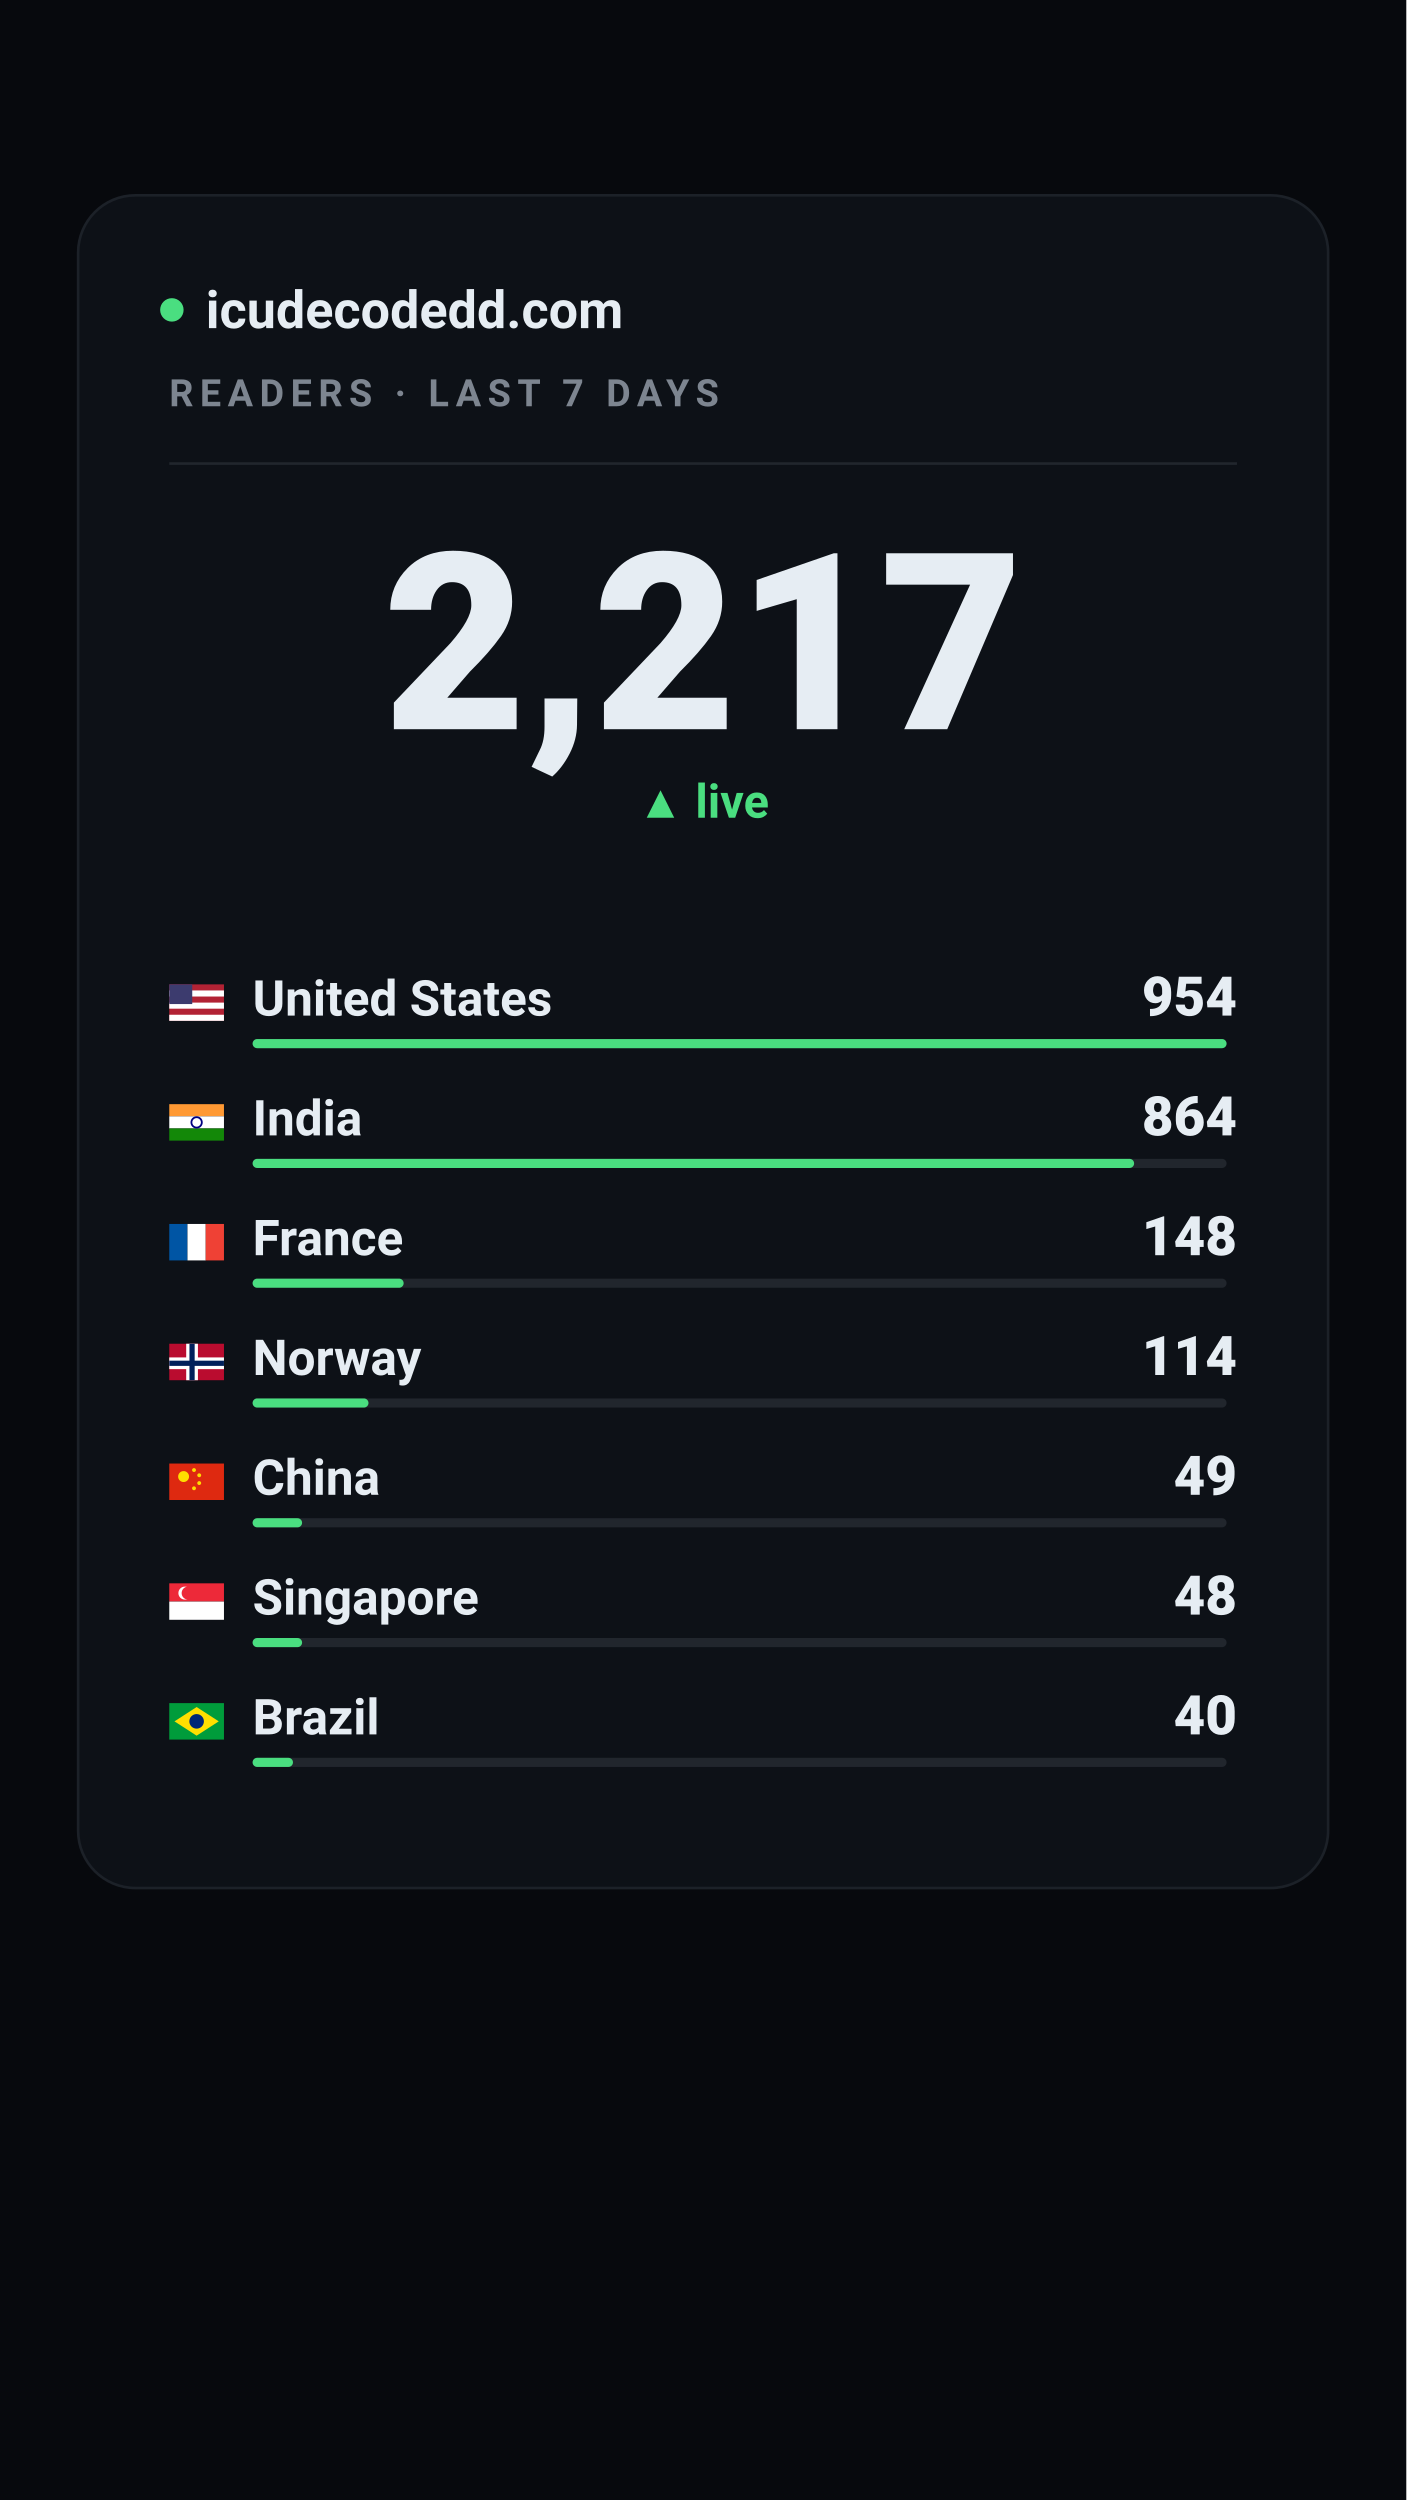
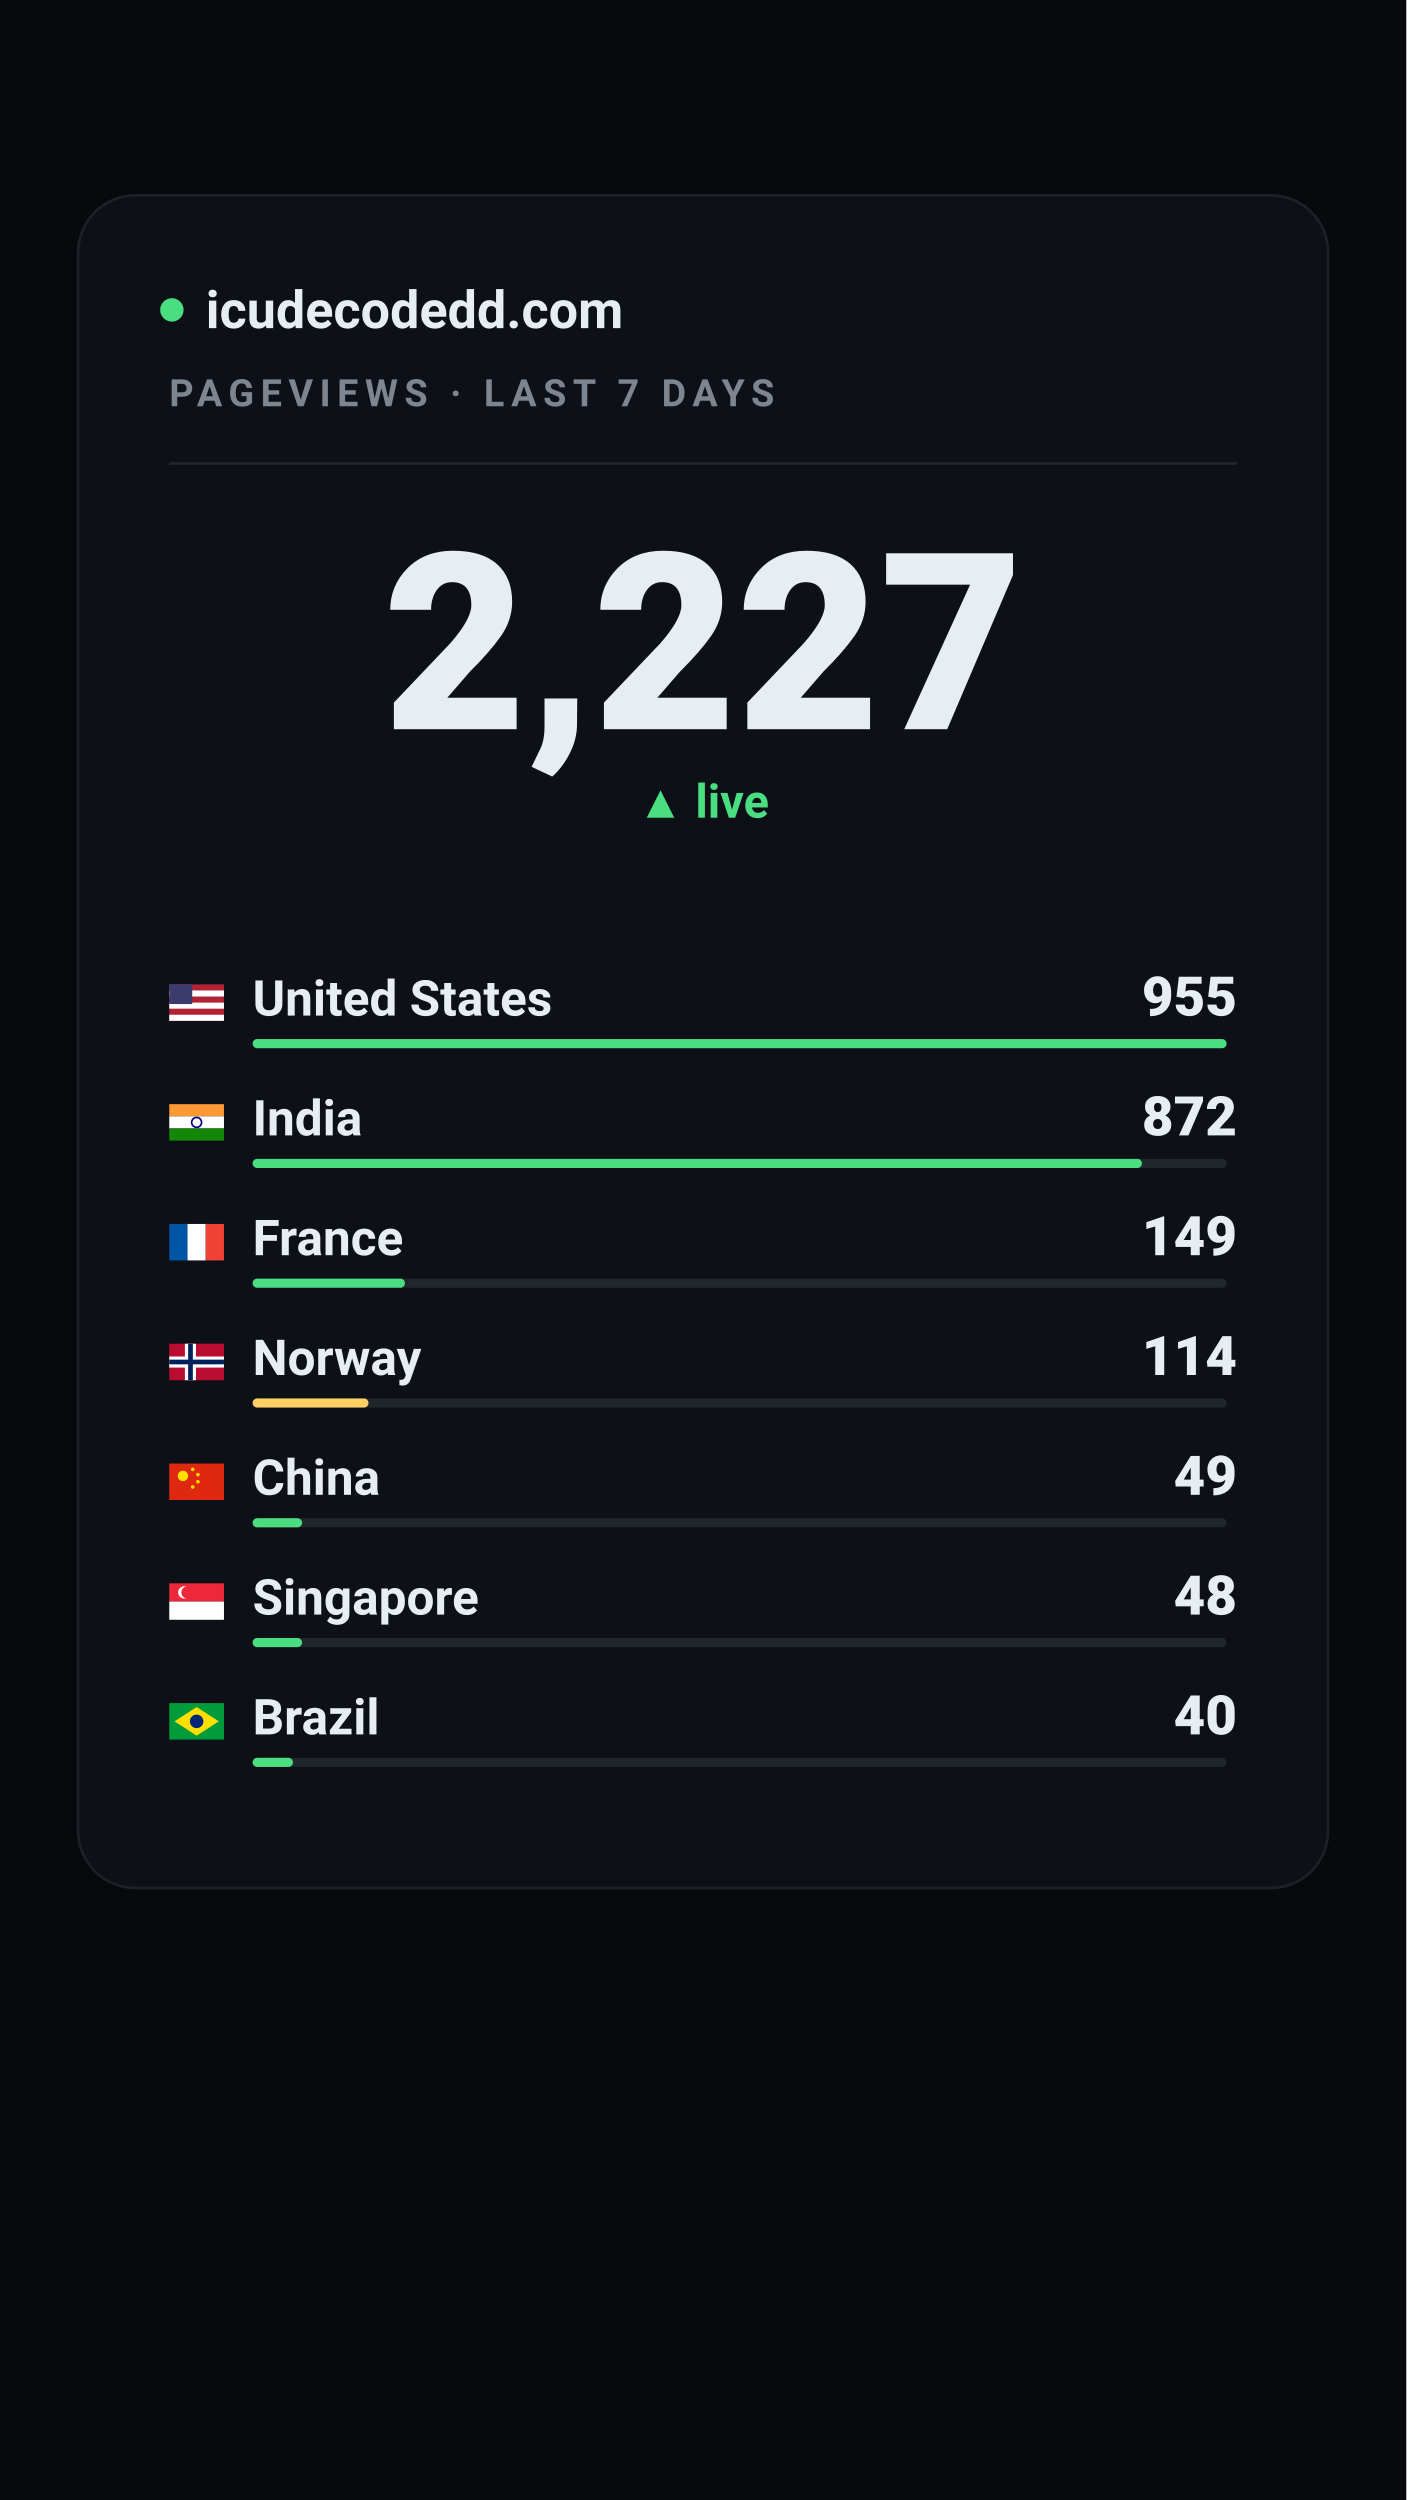
<svg xmlns="http://www.w3.org/2000/svg" width="1080" height="1920" viewBox="0 0 1080 1920" font-family="Segoe UI, system-ui, -apple-system, Roboto, Helvetica Neue, Arial, sans-serif">
  <style>
    .dot { transform-box: fill-box; transform-origin: center;
           animation: live 2.2s ease-in-out infinite; }
    @keyframes live { 0%,100% { opacity: 1; transform: scale(1); } 50% { opacity: .35; transform: scale(.82); } }
    .fade { animation: fade .35s ease-out both; }
    @keyframes fade { from { opacity: 0; } to { opacity: 1; } }
    /* One slot per running total: off, on for its slot, off again. The final
-        value uses .totlast so it holds to the end of the clip instead. */
+        figure uses .totlast so it holds to the end of the clip instead. */
    .tot { opacity: 0; animation-name: slot; animation-fill-mode: both; animation-timing-function: linear; }
    @keyframes slot { 0% { opacity: 0; } 0.5% { opacity: 1; } 99.5% { opacity: 1; } 100% { opacity: 0; } }
    .totlast { animation: totlast .4s ease-out both; }
    @keyframes totlast { from { opacity: 0; } 2% { opacity: 1; } to { opacity: 1; } }
    .row { transform-box: fill-box; transform-origin: center;
           animation: rowIn .45s cubic-bezier(.2,.9,.25,1) both; }
    @keyframes rowIn { from { opacity: 0; transform: translateY(28px); } to { opacity: 1; transform: none; } }
    .bar { transform-box: fill-box; transform-origin: left center;
           animation: barIn .6s cubic-bezier(.2,.9,.25,1) both; }
    @keyframes barIn { from { transform: scaleX(0); } to { transform: scaleX(1); } }
-     .foot { animation: footIn .5s ease-out both; }
-     @keyframes footIn { from { opacity: 0; transform: translateY(10px); } to { opacity: .9; transform: none; } }
+     /* Norway is never named in the list — it lights up as the flag shot arrives. */
+     .hlbox { opacity: 0; animation: hlbox .45s ease-out both; }
+     @keyframes hlbox { from { opacity: 0; } to { opacity: .13; } }
+     .hltext { animation: hltext .45s ease-out both; }
+     @keyframes hltext { to { fill: #ffd166; } }
  </style>
  <g class="fade" style="--d:0s">
    <rect width="1080" height="1920" fill="#07090d" />
    <rect x="60" y="150" width="960" height="1300" rx="44" fill="#0d1117" stroke="#1c2128" stroke-width="2" />
    <circle class="dot" cx="132" cy="238" r="9" fill="#4ade80" />
    <text x="158" y="252" font-size="40" font-weight="700" fill="#e6edf3">icudecodedd.com</text>
-     <text x="130" y="312" font-size="29" font-weight="600" fill="#7d8590" letter-spacing="5">READERS · LAST 7 DAYS</text>
+     <text x="130" y="312" font-size="29" font-weight="600" fill="#7d8590" letter-spacing="5">PAGEVIEWS · LAST 7 DAYS</text>
    <line x1="130" y1="356" x2="950" y2="356" stroke="#21262d" stroke-width="2" />
  </g>
-   <text class="tot" style="--d:0s;animation-duration:0.45s" x="540" y="560" font-size="190" font-weight="800" fill="#e6edf3" text-anchor="middle">0</text>
-   <text class="tot" style="--d:0.45s;animation-duration:0.85s" x="540" y="560" font-size="190" font-weight="800" fill="#e6edf3" text-anchor="middle">954</text>
-   <text class="tot" style="--d:1.3s;animation-duration:0.85s" x="540" y="560" font-size="190" font-weight="800" fill="#e6edf3" text-anchor="middle">1,818</text>
-   <text class="tot" style="--d:2.15s;animation-duration:0.85s" x="540" y="560" font-size="190" font-weight="800" fill="#e6edf3" text-anchor="middle">1,966</text>
-   <text class="tot" style="--d:3s;animation-duration:0.85s" x="540" y="560" font-size="190" font-weight="800" fill="#e6edf3" text-anchor="middle">2,080</text>
-   <text class="tot" style="--d:3.85s;animation-duration:0.85s" x="540" y="560" font-size="190" font-weight="800" fill="#e6edf3" text-anchor="middle">2,129</text>
-   <text class="tot" style="--d:4.7s;animation-duration:0.85s" x="540" y="560" font-size="190" font-weight="800" fill="#e6edf3" text-anchor="middle">2,177</text>
-   <text class="totlast" style="--d:5.55s" x="540" y="560" font-size="190" font-weight="800" fill="#e6edf3" text-anchor="middle">2,217</text>
+   <text class="tot" style="--d:0s;animation-duration:0.25s" x="540" y="560" font-size="190" font-weight="800" fill="#e6edf3" text-anchor="middle">0</text>
+   <text class="tot" style="--d:0.25s;animation-duration:1.84s" x="540" y="560" font-size="190" font-weight="800" fill="#e6edf3" text-anchor="middle">955</text>
+   <text class="tot" style="--d:2.09s;animation-duration:1.83s" x="540" y="560" font-size="190" font-weight="800" fill="#e6edf3" text-anchor="middle">1,827</text>
+   <text class="tot" style="--d:3.92s;animation-duration:1.6s" x="540" y="560" font-size="190" font-weight="800" fill="#e6edf3" text-anchor="middle">1,976</text>
+   <text class="tot" style="--d:5.52s;animation-duration:1.43s" x="540" y="560" font-size="190" font-weight="800" fill="#e6edf3" text-anchor="middle">2,090</text>
+   <text class="tot" style="--d:6.95s;animation-duration:2.5s" x="540" y="560" font-size="190" font-weight="800" fill="#e6edf3" text-anchor="middle">2,139</text>
+   <text class="tot" style="--d:9.45s;animation-duration:0.8s" x="540" y="560" font-size="190" font-weight="800" fill="#e6edf3" text-anchor="middle">2,187</text>
+   <text class="totlast" style="--d:10.25s" x="540" y="560" font-size="190" font-weight="800" fill="#e6edf3" text-anchor="middle">2,227</text>
  <text class="fade" style="--d:0.3s" x="540" y="628" font-size="36" font-weight="700" fill="#4ade80" text-anchor="middle">▲ live</text>
-   <g class="row" style="--d:0.2s">
+   <g class="row" style="--d:0.00s">
    <g transform="translate(130 756)">
      <rect x="0" y="0" width="42" height="28" fill="#b22234" />
      <rect x="0" y="4.667" width="42" height="4.667" fill="#ffffff" />
      <rect x="0" y="14" width="42" height="4.667" fill="#ffffff" />
      <rect x="0" y="23.333" width="42" height="4.667" fill="#ffffff" />
      <rect x="0" y="0" width="17.64" height="15.12" fill="#3c3b6e" />
    </g>
    <text x="194" y="780" font-size="38" font-weight="600" fill="#e6edf3">United States</text>
-     <text x="950" y="780" font-size="42" font-weight="800" fill="#e6edf3" text-anchor="end">954</text>
+     <text x="950" y="780" font-size="42" font-weight="800" fill="#e6edf3" text-anchor="end">955</text>
    <rect x="194" y="798" width="748" height="7" rx="3.5" fill="#21262d" />
-     <rect class="bar" style="--d:0.32s" x="194" y="798" width="748" height="7" rx="3.5" fill="#4ade80" />
+     <rect class="bar" style="--d:0.12s" x="194" y="798" width="748" height="7" rx="3.5" fill="#4ade80" />
  </g>
-   <g class="row" style="--d:1.05s">
+   <g class="row" style="--d:1.84s">
    <g transform="translate(130 848)">
      <rect x="0" y="0" width="42" height="9.333" fill="#ff9933" />
      <rect x="0" y="9.333" width="42" height="9.333" fill="#ffffff" />
      <rect x="0" y="18.667" width="42" height="9.333" fill="#138808" />
-       <circle cx="21" cy="14" r="4" fill="none" stroke="#000080" stroke-width="1.4" />
+       <circle cx="21" cy="14" r="3.8" fill="none" stroke="#000080" stroke-width="1.3" />
    </g>
    <text x="194" y="872" font-size="38" font-weight="600" fill="#e6edf3">India</text>
-     <text x="950" y="872" font-size="42" font-weight="800" fill="#e6edf3" text-anchor="end">864</text>
+     <text x="950" y="872" font-size="42" font-weight="800" fill="#e6edf3" text-anchor="end">872</text>
    <rect x="194" y="890" width="748" height="7" rx="3.5" fill="#21262d" />
-     <rect class="bar" style="--d:1.17s" x="194" y="890" width="677" height="7" rx="3.5" fill="#4ade80" />
+     <rect class="bar" style="--d:1.96s" x="194" y="890" width="683" height="7" rx="3.5" fill="#4ade80" />
  </g>
-   <g class="row" style="--d:1.9s">
+   <g class="row" style="--d:3.67s">
    <g transform="translate(130 940)">
      <rect x="0" y="0" width="14" height="28" fill="#0055a4" />
      <rect x="14" y="0" width="14" height="28" fill="#ffffff" />
      <rect x="28" y="0" width="14" height="28" fill="#ef4135" />
    </g>
    <text x="194" y="964" font-size="38" font-weight="600" fill="#e6edf3">France</text>
-     <text x="950" y="964" font-size="42" font-weight="800" fill="#e6edf3" text-anchor="end">148</text>
+     <text x="950" y="964" font-size="42" font-weight="800" fill="#e6edf3" text-anchor="end">149</text>
    <rect x="194" y="982" width="748" height="7" rx="3.5" fill="#21262d" />
-     <rect class="bar" style="--d:2.02s" x="194" y="982" width="116" height="7" rx="3.5" fill="#4ade80" />
+     <rect class="bar" style="--d:3.79s" x="194" y="982" width="117" height="7" rx="3.5" fill="#4ade80" />
  </g>
-   <g class="row" style="--d:2.75s">
+   <g class="row" style="--d:5.27s">
+     <rect class="hlbox" style="--d:11.47s" x="112" y="1016" width="856" height="74" rx="12" fill="#ffd166" />
    <g transform="translate(130 1032)">
      <rect x="0" y="0" width="42" height="28" fill="#ba0c2f" />
-       <rect x="13" y="0" width="9" height="28" fill="#ffffff" />
-       <rect x="0" y="10.5" width="42" height="9" fill="#ffffff" />
-       <rect x="15.5" y="0" width="4" height="28" fill="#00205b" />
-       <rect x="0" y="13" width="42" height="4" fill="#00205b" />
+       <rect x="12" y="0" width="8.5" height="28" fill="#ffffff" />
+       <rect x="0" y="9.8" width="42" height="8.5" fill="#ffffff" />
+       <rect x="14.5" y="0" width="3.6" height="28" fill="#00205b" />
+       <rect x="0" y="12.2" width="42" height="3.6" fill="#00205b" />
    </g>
-     <text x="194" y="1056" font-size="38" font-weight="600" fill="#e6edf3">Norway</text>
-     <text x="950" y="1056" font-size="42" font-weight="800" fill="#e6edf3" text-anchor="end">114</text>
+     <text class="hltext" style="--d:11.47s" x="194" y="1056" font-size="38" font-weight="600" fill="#e6edf3">Norway</text>
+     <text class="hltext" style="--d:11.47s" x="950" y="1056" font-size="42" font-weight="800" fill="#e6edf3" text-anchor="end">114</text>
    <rect x="194" y="1074" width="748" height="7" rx="3.5" fill="#21262d" />
-     <rect class="bar" style="--d:2.87s" x="194" y="1074" width="89" height="7" rx="3.5" fill="#4ade80" />
+     <rect class="bar" style="--d:5.39s" x="194" y="1074" width="89" height="7" rx="3.5" fill="#ffd166" />
  </g>
-   <g class="row" style="--d:3.6s">
+   <g class="row" style="--d:6.70s">
    <g transform="translate(130 1124)">
      <rect x="0" y="0" width="42" height="28" fill="#de2910" />
-       <circle cx="11" cy="10" r="4.2" fill="#ffde00" />
-       <circle cx="19" cy="5" r="1.5" fill="#ffde00" />
-       <circle cx="23" cy="9" r="1.5" fill="#ffde00" />
-       <circle cx="23" cy="15" r="1.5" fill="#ffde00" />
-       <circle cx="19" cy="19" r="1.5" fill="#ffde00" />
+       <circle cx="10.5" cy="9.5" r="4" fill="#ffde00" />
+       <circle cx="18" cy="4.5" r="1.4" fill="#ffde00" />
+       <circle cx="22" cy="8.5" r="1.4" fill="#ffde00" />
+       <circle cx="22" cy="14" r="1.4" fill="#ffde00" />
+       <circle cx="18" cy="18" r="1.4" fill="#ffde00" />
    </g>
    <text x="194" y="1148" font-size="38" font-weight="600" fill="#e6edf3">China</text>
    <text x="950" y="1148" font-size="42" font-weight="800" fill="#e6edf3" text-anchor="end">49</text>
    <rect x="194" y="1166" width="748" height="7" rx="3.5" fill="#21262d" />
-     <rect class="bar" style="--d:3.72s" x="194" y="1166" width="38" height="7" rx="3.5" fill="#4ade80" />
+     <rect class="bar" style="--d:6.82s" x="194" y="1166" width="38" height="7" rx="3.5" fill="#4ade80" />
  </g>
-   <g class="row" style="--d:4.45s">
+   <g class="row" style="--d:9.20s">
    <g transform="translate(130 1216)">
      <rect x="0" y="0" width="42" height="14" fill="#ed2939" />
      <rect x="0" y="14" width="42" height="14" fill="#ffffff" />
-       <circle cx="12" cy="7.5" r="5" fill="#ffffff" />
-       <circle cx="14.5" cy="7.5" r="5" fill="#ed2939" />
+       <circle cx="11.5" cy="7" r="4.7" fill="#ffffff" />
+       <circle cx="14" cy="7" r="4.7" fill="#ed2939" />
    </g>
    <text x="194" y="1240" font-size="38" font-weight="600" fill="#e6edf3">Singapore</text>
    <text x="950" y="1240" font-size="42" font-weight="800" fill="#e6edf3" text-anchor="end">48</text>
    <rect x="194" y="1258" width="748" height="7" rx="3.5" fill="#21262d" />
-     <rect class="bar" style="--d:4.57s" x="194" y="1258" width="38" height="7" rx="3.5" fill="#4ade80" />
+     <rect class="bar" style="--d:9.32s" x="194" y="1258" width="38" height="7" rx="3.5" fill="#4ade80" />
  </g>
-   <g class="row" style="--d:5.3s">
+   <g class="row" style="--d:10.00s">
    <g transform="translate(130 1308)">
      <rect x="0" y="0" width="42" height="28" fill="#009c3b" />
      <polygon points="21,3 38,14 21,25 4,14" fill="#ffdf00" />
-       <circle cx="21" cy="14" r="5.6" fill="#002776" />
+       <circle cx="21" cy="14" r="5.2" fill="#002776" />
    </g>
    <text x="194" y="1332" font-size="38" font-weight="600" fill="#e6edf3">Brazil</text>
    <text x="950" y="1332" font-size="42" font-weight="800" fill="#e6edf3" text-anchor="end">40</text>
    <rect x="194" y="1350" width="748" height="7" rx="3.5" fill="#21262d" />
-     <rect class="bar" style="--d:5.42s" x="194" y="1350" width="31" height="7" rx="3.5" fill="#4ade80" />
+     <rect class="bar" style="--d:10.12s" x="194" y="1350" width="31" height="7" rx="3.5" fill="#4ade80" />
  </g>
</svg>
